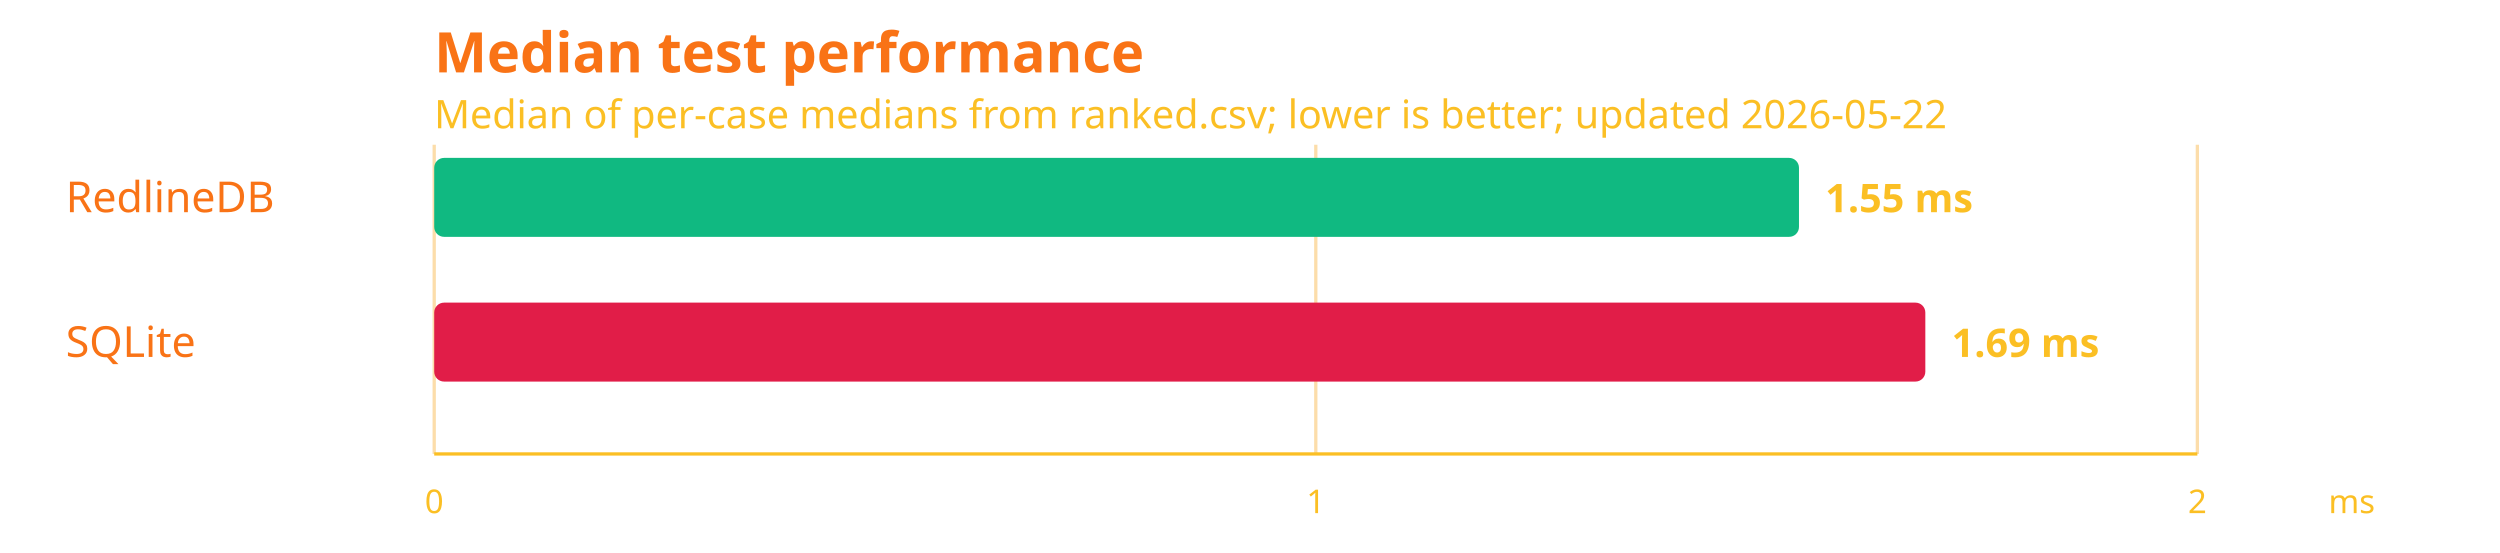
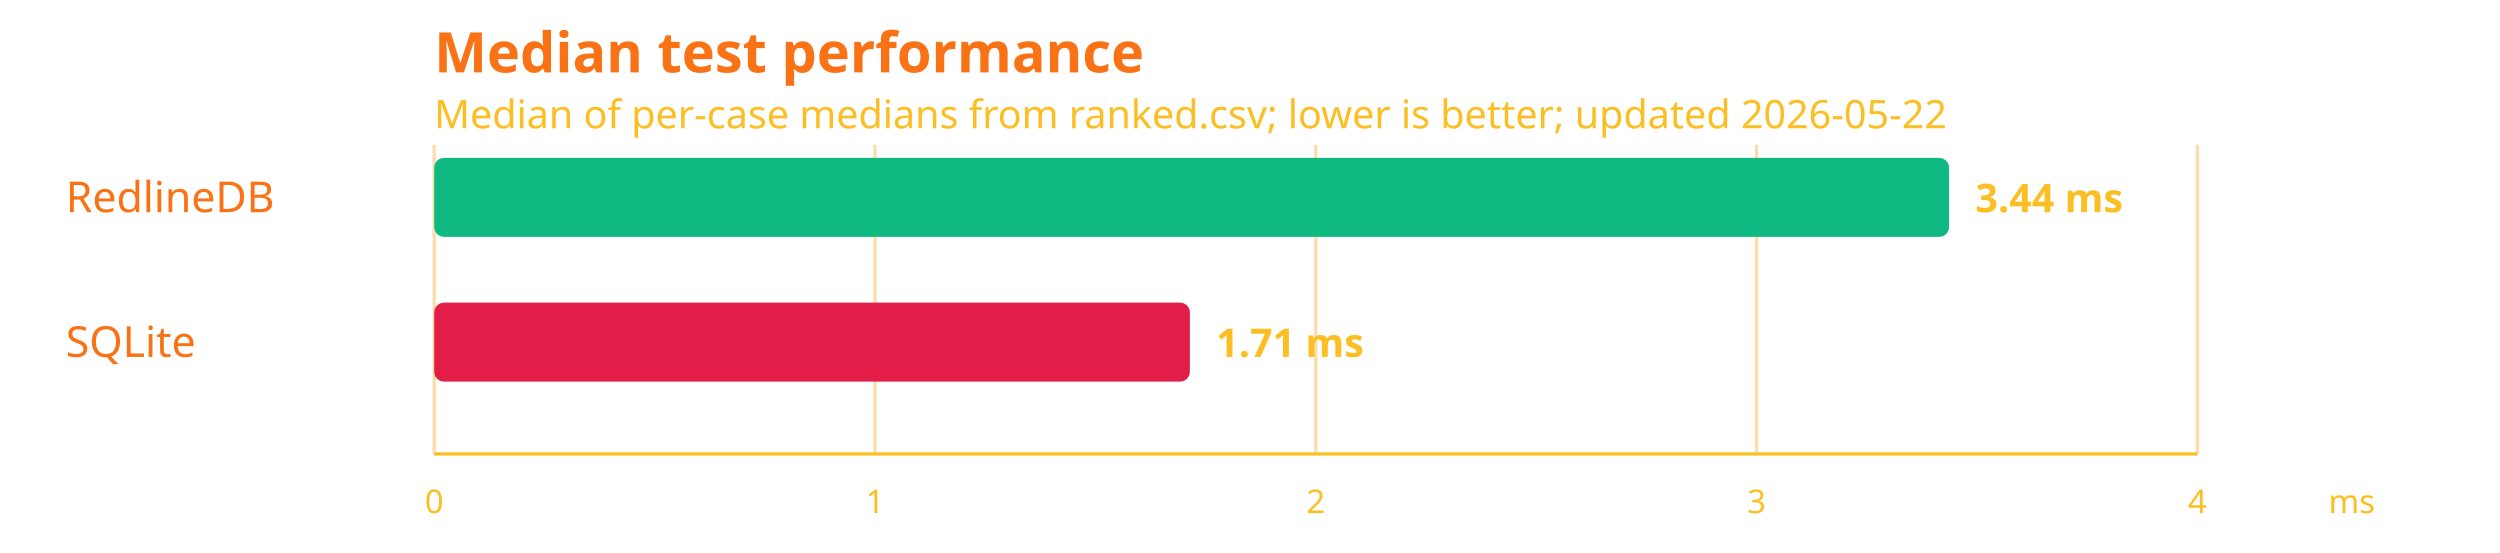
<svg xmlns="http://www.w3.org/2000/svg" width="760" height="168" viewBox="0 0 760 168" role="img" aria-labelledby="median-test-performance-title median-test-performance-desc">
  <text x="132" y="22" font-family="sans-serif" font-size="17" font-weight="700" fill="#f97316">Median test performance</text>
  <text x="132" y="39" font-family="sans-serif" font-size="12" fill="#fbbf24">Median of per-case medians from ranked.csv; lower is better; updated 2026-05-22</text>
  <line x1="132.00" y1="44" x2="132.00" y2="138" stroke="#f59e0b" opacity="0.35" />
  <text x="132.00" y="156" font-family="sans-serif" font-size="10" fill="#fbbf24" text-anchor="middle">0</text>
+   <line x1="266.00" y1="44" x2="266.00" y2="138" stroke="#f59e0b" opacity="0.35" />
+   <text x="266.00" y="156" font-family="sans-serif" font-size="10" fill="#fbbf24" text-anchor="middle">1</text>
  <line x1="400.00" y1="44" x2="400.00" y2="138" stroke="#f59e0b" opacity="0.35" />
-   <text x="400.00" y="156" font-family="sans-serif" font-size="10" fill="#fbbf24" text-anchor="middle">1</text>
+   <text x="400.00" y="156" font-family="sans-serif" font-size="10" fill="#fbbf24" text-anchor="middle">2</text>
+   <line x1="534.00" y1="44" x2="534.00" y2="138" stroke="#f59e0b" opacity="0.35" />
+   <text x="534.00" y="156" font-family="sans-serif" font-size="10" fill="#fbbf24" text-anchor="middle">3</text>
  <line x1="668.00" y1="44" x2="668.00" y2="138" stroke="#f59e0b" opacity="0.35" />
-   <text x="668.00" y="156" font-family="sans-serif" font-size="10" fill="#fbbf24" text-anchor="middle">2</text>
+   <text x="668.00" y="156" font-family="sans-serif" font-size="10" fill="#fbbf24" text-anchor="middle">4</text>
  <line x1="132" y1="138" x2="668.00" y2="138" stroke="#fbbf24" />
  <text x="722.00" y="156" font-family="sans-serif" font-size="10" fill="#fbbf24" text-anchor="end">ms</text>
  <text x="20" y="64.50" font-family="sans-serif" font-size="13" fill="#f97316">RedlineDB</text>
-   <rect x="132" y="48" width="414.89" height="24" rx="3" fill="#10b981" />
-   <text x="554.89" y="64.50" font-family="sans-serif" font-size="12" font-weight="700" fill="#fbbf24" text-anchor="start">1.55 ms</text>
+   <rect x="132" y="48" width="460.52" height="24" rx="3" fill="#10b981" />
+   <text x="600.52" y="64.50" font-family="sans-serif" font-size="12" font-weight="700" fill="#fbbf24" text-anchor="start">3.44 ms</text>
  <text x="20" y="108.50" font-family="sans-serif" font-size="13" fill="#f97316">SQLite</text>
-   <rect x="132" y="92" width="453.30" height="24" rx="3" fill="#e11d48" />
-   <text x="593.30" y="108.50" font-family="sans-serif" font-size="12" font-weight="700" fill="#fbbf24" text-anchor="start">1.69 ms</text>
+   <rect x="132" y="92" width="229.72" height="24" rx="3" fill="#e11d48" />
+   <text x="369.72" y="108.50" font-family="sans-serif" font-size="12" font-weight="700" fill="#fbbf24" text-anchor="start">1.71 ms</text>
</svg>
